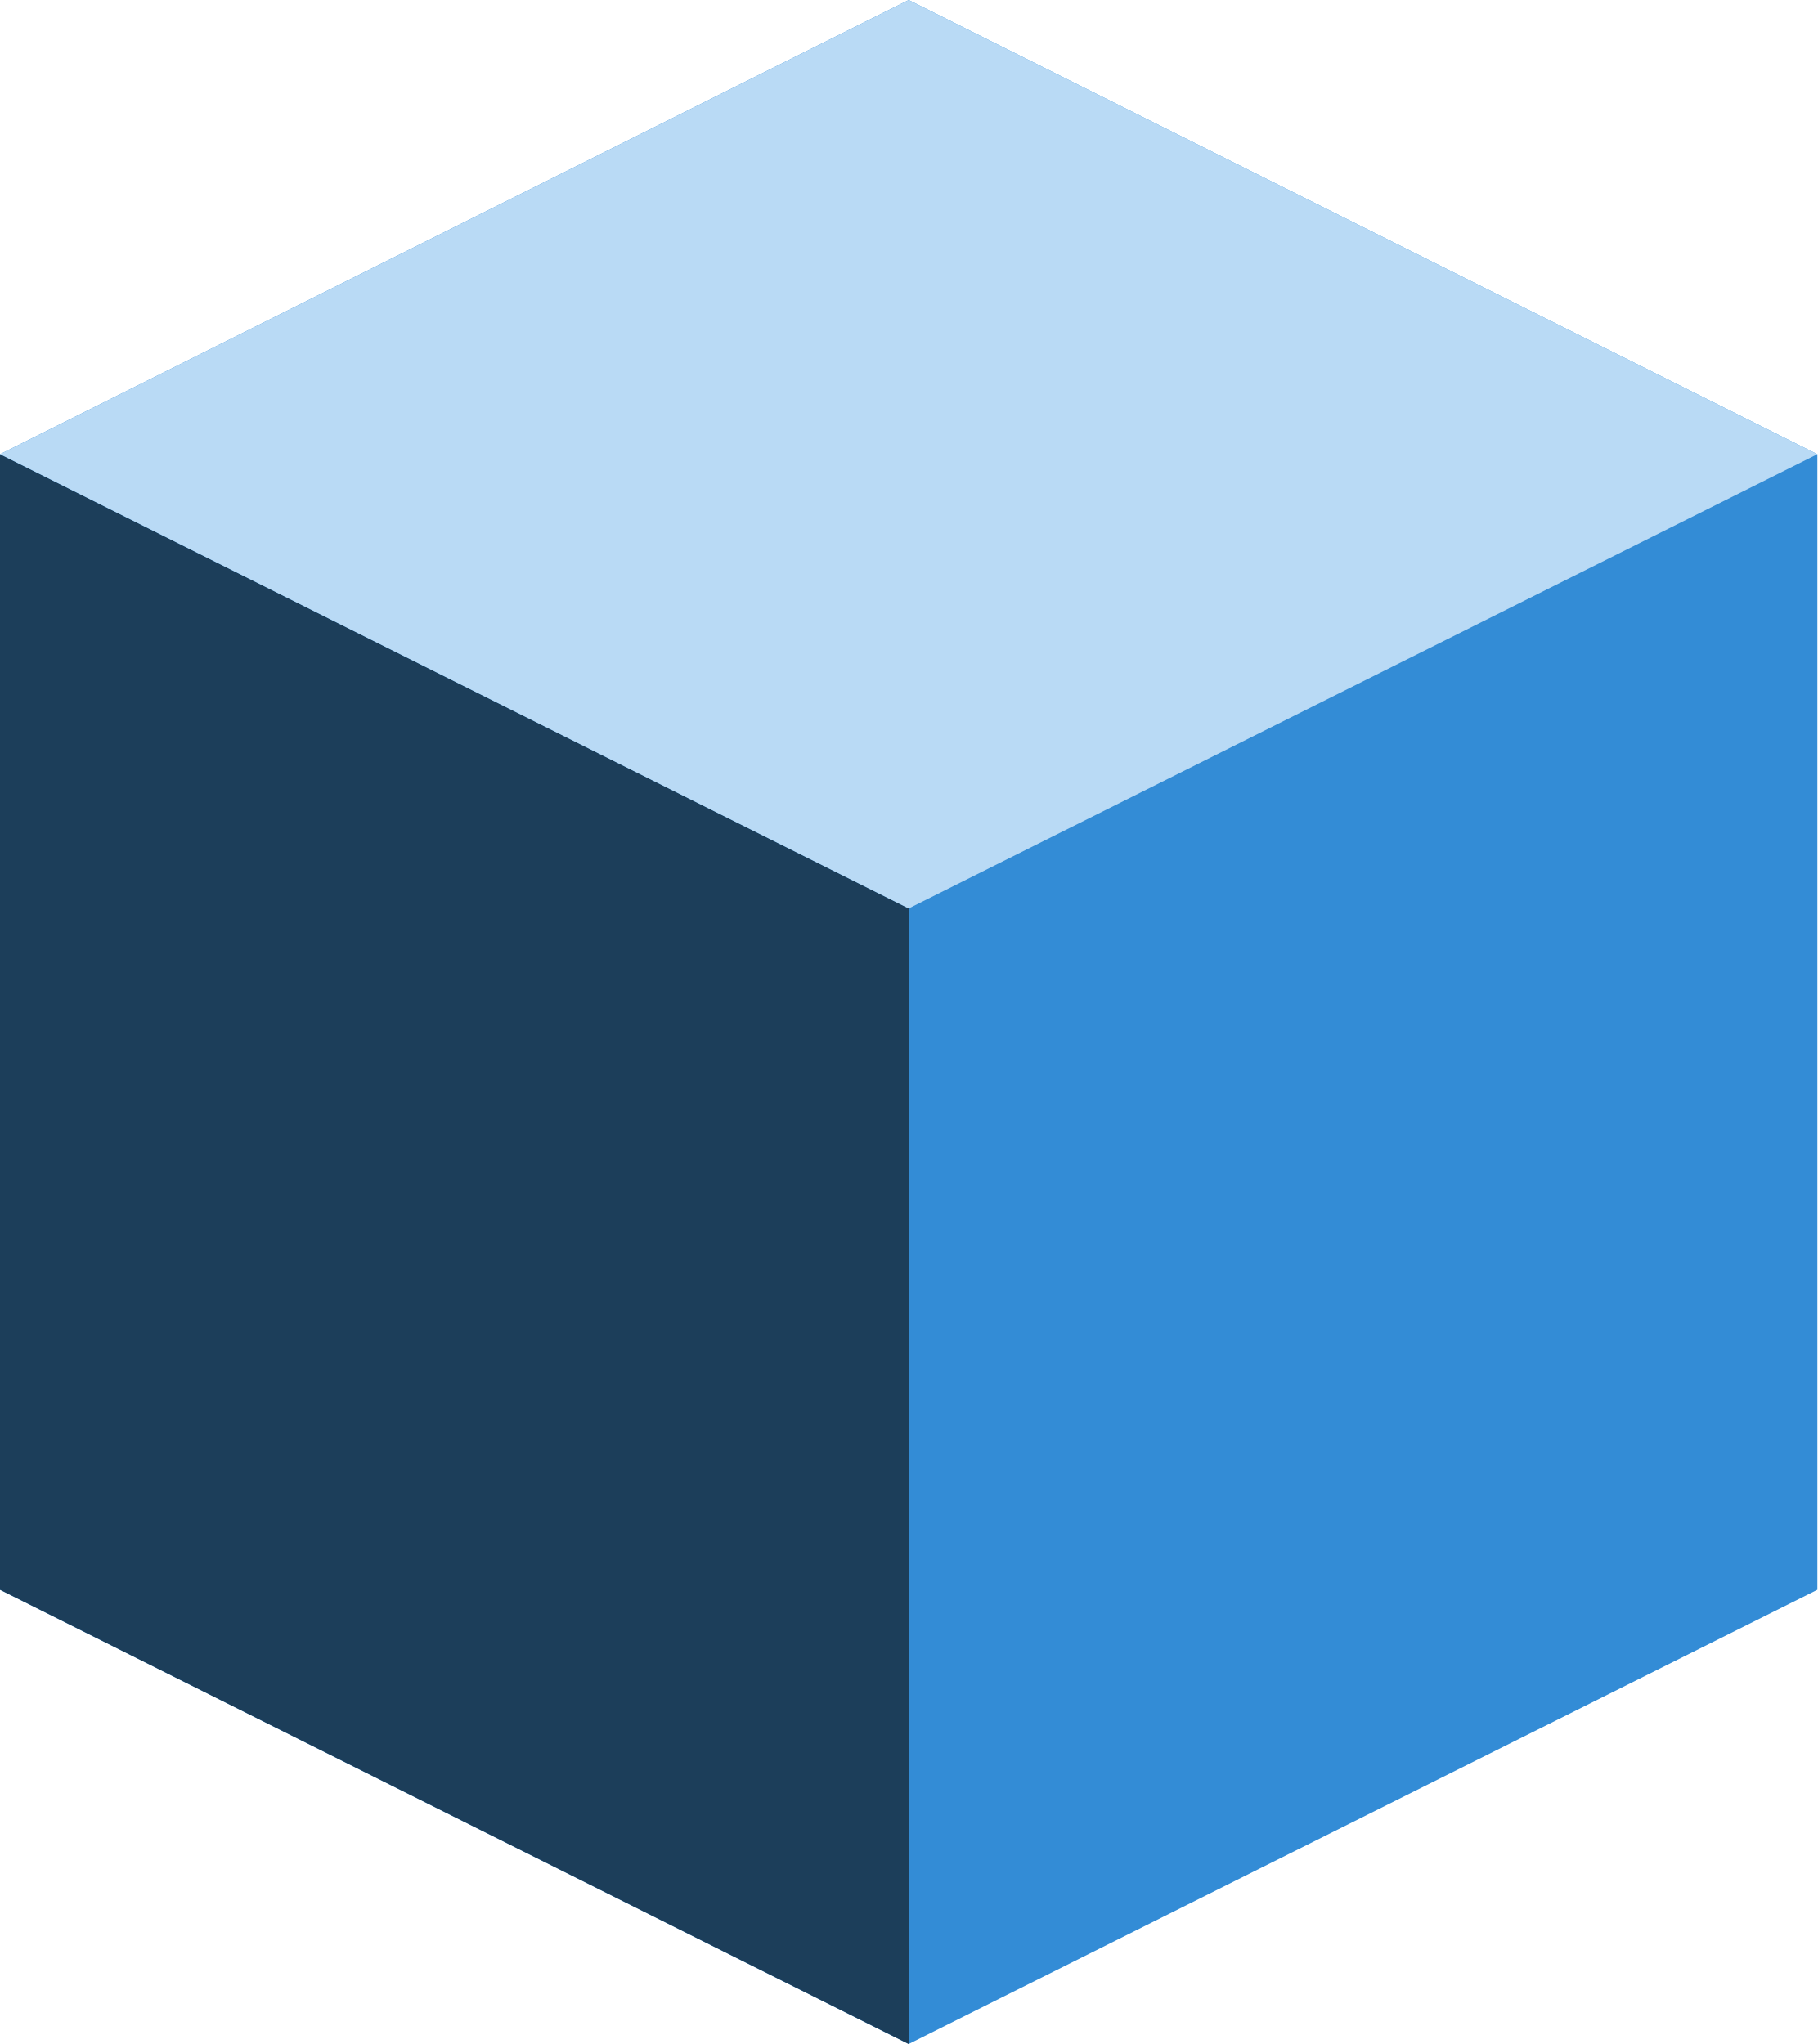
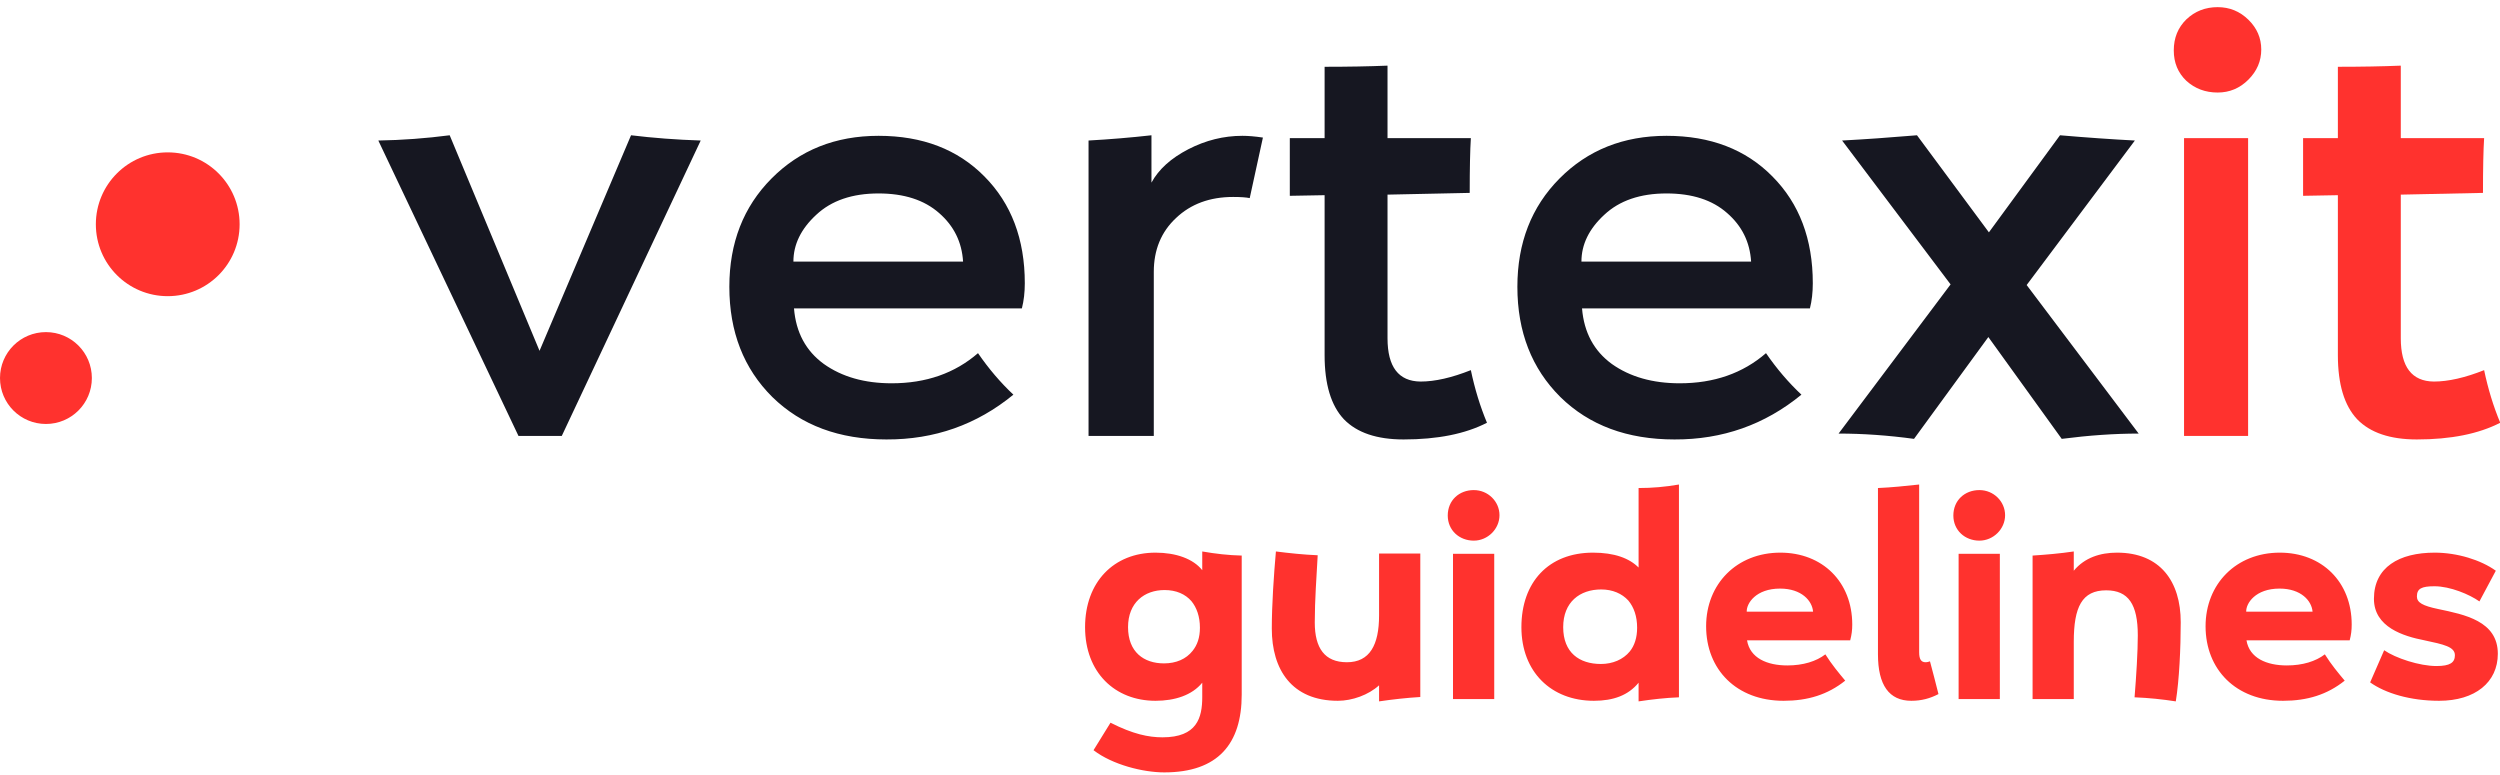
- <svg xmlns="http://www.w3.org/2000/svg" width="40px" height="45px" viewBox="0 0 40 45" version="1.1">
-   <defs />
-   <g id="Page-1" stroke="none" stroke-width="1" fill="none" fill-rule="evenodd">
-     <g id="04-docs-start" transform="translate(-170, -28)">
-       <g id="Group" transform="translate(170, 28)">
-         <polygon id="Rectangle-3-Copy" fill="#338CD6" points="20 0 40 10 40 35 20 45 0 35 0 10" />
-         <polygon id="Rectangle-3-Copy-2" fill="#1C3E5A" points="20 20 20 45 0 35 0 10" />
-         <polygon id="Rectangle-3" fill="#B9DAF5" points="20 0 40 10 20 20 0 10" />
-       </g>
-     </g>
+ <svg xmlns="http://www.w3.org/2000/svg" version="1.2" baseProfile="tiny-ps" viewBox="0 0 633 196" width="633" height="196">
+   <style>
+ 		tspan { white-space:pre }
+ 		.shp0 { fill: #161721 } 
+ 		.shp1 { fill: #ff322e } 
+ 	</style>
+   <g id="vertex-it">
+     <path id="Layer" fill-rule="evenodd" class="shp0" d="M136.61 88.83L159.78 34.25C165.37 34.93 171.24 35.38 177.42 35.58L142.24 110.38L131.28 110.38L95.79 35.58C101.87 35.48 107.89 35.03 113.86 34.25L136.61 88.83ZM258.74 78.09L201.04 78.09C201.53 84.17 204.05 88.85 208.6 92.16C213.19 95.42 218.91 97.05 225.78 97.05C234.47 97.05 241.75 94.51 247.63 89.42C250.35 93.37 253.33 96.87 256.59 99.93C247.31 107.54 236.59 111.32 224.44 111.27C212.5 111.27 202.87 107.69 195.56 100.53C188.3 93.32 184.67 84.02 184.67 72.61C184.67 61.5 188.23 52.37 195.34 45.21C202.5 37.99 211.53 34.39 222.45 34.39C233.56 34.39 242.49 37.82 249.26 44.68C256.07 51.54 259.48 60.56 259.48 71.72C259.48 74.04 259.23 76.16 258.74 78.09ZM200.89 66.24L243.85 66.24C243.55 61.3 241.53 57.2 237.78 53.94C234.02 50.63 228.91 48.98 222.45 48.98C215.78 48.98 210.52 50.78 206.67 54.39C202.82 57.94 200.89 61.89 200.89 66.24ZM275.62 110.38L275.62 35.58C281.01 35.28 286.31 34.84 291.55 34.25L291.55 46.24C293.37 42.88 296.48 40.07 300.88 37.79C305.28 35.52 309.84 34.39 314.58 34.39C316.01 34.39 317.74 34.53 319.77 34.83L316.43 50.16C315.54 49.97 314.14 49.87 312.22 49.87C306.34 49.87 301.52 51.64 297.77 55.2C294.02 58.7 292.14 63.25 292.14 68.83L292.14 110.38L275.62 110.38ZM326.58 34.98L335.39 34.98L335.39 16.91C341.37 16.91 346.67 16.81 351.32 16.62L351.32 34.98L372.42 34.98C372.23 38 372.13 42.61 372.13 48.84L351.32 49.28L351.32 85.65C351.32 92.9 354.11 96.55 359.68 96.61C363.34 96.61 367.58 95.64 372.42 93.72C373.41 98.45 374.77 102.9 376.5 107.04C371.02 109.86 363.98 111.27 355.39 111.27C348.63 111.27 343.59 109.57 340.28 106.16C337.02 102.7 335.39 97.3 335.39 89.94L335.39 49.42L326.58 49.58L326.58 34.98ZM458.27 78.09L400.57 78.09C401.07 84.17 403.58 88.85 408.12 92.16C412.72 95.42 418.45 97.05 425.31 97.05C434 97.05 441.28 94.51 447.15 89.42C449.87 93.37 452.86 96.87 456.12 99.93C446.84 107.54 436.12 111.32 423.98 111.27C412.02 111.27 402.39 107.69 395.09 100.53C387.83 93.32 384.2 84.02 384.2 72.61C384.2 61.5 387.76 52.37 394.86 45.21C402.02 37.99 411.06 34.39 421.97 34.39C433.08 34.39 442.02 37.82 448.78 44.68C455.6 51.54 459 60.56 459 71.72C459 74.04 458.76 76.16 458.27 78.09ZM400.42 66.24L443.38 66.24C443.08 61.3 441.06 57.2 437.3 53.94C433.56 50.63 428.45 48.98 421.97 48.98C415.31 48.98 410.05 50.78 406.2 54.39C402.35 57.94 400.42 61.89 400.42 66.24ZM465.53 109.78L493.89 72.01L466.42 35.58C472.09 35.28 478.41 34.84 485.38 34.25L503.59 58.83L521.59 34.25C528.45 34.84 534.77 35.28 540.55 35.58L513.15 72.17L541.51 109.78C535.44 109.78 528.95 110.23 522.03 111.12L503.45 85.34L484.63 111.12C478.06 110.23 471.7 109.78 465.53 109.78Z" />
+     <path id="Layer" class="shp1" d="M561.51 1.81C564.53 1.81 567.12 2.87 569.29 4.99C571.46 7.11 572.55 9.63 572.55 12.54C572.55 15.46 571.46 18 569.29 20.17C567.12 22.34 564.53 23.43 561.51 23.43C558.4 23.43 555.76 22.44 553.58 20.46C551.46 18.44 550.4 15.87 550.4 12.77C550.4 9.6 551.46 6.99 553.58 4.91C555.76 2.84 558.4 1.81 561.51 1.81ZM553 34.98L569.22 34.98L569.22 110.38L553 110.38L553 34.98ZM583.14 34.98L591.95 34.98L591.95 16.91C597.92 16.91 603.23 16.81 607.88 16.62L607.88 34.98L628.98 34.98C628.79 38 628.69 42.61 628.69 48.84L607.88 49.28L607.88 85.65C607.88 92.9 610.67 96.55 616.25 96.61C619.9 96.61 624.15 95.64 628.98 93.72C629.97 98.45 631.33 102.9 633.06 107.04C627.58 109.86 620.54 111.27 611.95 111.27C605.18 111.27 600.15 109.57 596.84 106.16C593.58 102.7 591.95 97.3 591.95 89.94L591.95 49.42L583.14 49.58L583.14 34.98Z" />
+     <path id="Layer" class="shp1" d="M11.63 107.35C5.2 107.35 0 102.15 0 95.72C0 89.29 5.2 84.09 11.63 84.09C18.06 84.09 23.26 89.29 23.26 95.72C23.26 102.15 18.06 107.35 11.63 107.35Z" />
+     <path id="Layer" class="shp1" d="M42.47 74.99C32.41 74.99 24.27 66.85 24.27 56.79C24.27 46.72 32.41 38.58 42.47 38.58C52.53 38.58 60.67 46.72 60.67 56.79C60.67 66.85 52.53 74.99 42.47 74.99Z" />
  </g>
+   <path id="guidelines" fill="#ff322e" aria-label="guidelines" d="M281.18 182.99L276.88 189.95C281.69 193.65 289.46 195.57 294.79 195.57C308.41 195.57 314.4 188.32 314.4 175.89L314.4 140.67C311 140.59 307.82 140.22 304.41 139.63L304.41 144.37C302.12 141.48 297.75 139.93 292.57 139.93C281.99 139.93 274.74 147.4 274.74 158.8C274.74 170.27 282.29 177.44 292.57 177.44C297.46 177.44 301.82 176.04 304.41 172.86L304.41 176.48C304.41 181.74 303.08 186.69 294.35 186.69C290.8 186.69 286.87 185.88 281.18 182.99ZM303.82 158.94C303.82 161.46 303.15 163.31 301.97 164.79C300.34 166.86 297.83 167.97 294.72 167.97C289.61 167.97 285.62 165.09 285.62 158.8C285.62 152.58 289.76 149.4 294.87 149.4C297.83 149.4 300.12 150.43 301.67 152.21C303.01 153.84 303.82 156.13 303.82 158.94ZM359.62 176.48L359.62 140.15L349.18 140.15L349.18 155.84C349.18 163.31 346.81 167.68 341.04 167.68C335.42 167.68 332.9 164.12 332.9 157.61C332.9 151.84 333.35 146.07 333.64 140.59C330.02 140.44 326.54 140.07 323.06 139.63C322.54 145.48 322.02 153.1 322.02 159.17C322.02 169.53 327.06 177.44 338.75 177.44C342.37 177.44 346.52 175.96 349.18 173.52L349.18 177.59C352.73 177.07 356.06 176.7 359.62 176.48ZM373.16 124.09C369.46 124.09 366.57 126.68 366.57 130.53C366.57 134.3 369.53 136.89 373.16 136.89C376.71 136.89 379.67 133.93 379.67 130.45C379.67 126.98 376.78 124.09 373.16 124.09ZM378.34 140.22L367.9 140.22L367.9 177L378.34 177ZM425.11 176.56L425.11 122.68C421.63 123.28 418.37 123.57 414.89 123.57L414.89 143.7C412.53 141.33 408.75 139.93 403.35 139.93C392.1 139.93 385.22 147.4 385.22 158.8C385.22 170.12 392.77 177.44 403.57 177.44C408.53 177.44 412.3 176.04 414.89 172.86L414.89 177.59C418.37 177.07 421.63 176.7 425.11 176.56ZM405.42 149.25C408.31 149.25 410.68 150.29 412.3 152.06C413.71 153.76 414.52 156.06 414.52 158.94C414.52 161.46 413.86 163.46 412.67 164.94C410.97 167.01 408.31 168.12 405.35 168.12C399.87 168.12 395.8 165.23 395.8 158.8C395.8 152.43 400.02 149.25 405.42 149.25ZM442.35 162.13L468.47 162.13C468.84 160.72 468.99 159.54 468.99 158.13C468.99 147.33 461.44 139.93 450.78 139.93C439.76 139.93 431.99 147.84 431.99 158.57C431.99 169.53 439.68 177.44 451.6 177.44C457.74 177.44 462.77 175.89 467.21 172.34C465.66 170.49 463.81 168.27 462.18 165.68C459.89 167.45 456.56 168.49 452.56 168.49C447.45 168.49 443.09 166.64 442.35 162.13ZM459.07 154.87L442.27 154.87C442.2 152.73 444.64 149.03 450.71 149.03C456.19 149.03 458.85 152.14 459.07 154.87ZM475.5 123.57L475.5 165.68C475.5 173.45 478.31 177.44 483.94 177.44C486.53 177.44 488.67 176.85 490.82 175.74C490.15 173 489.41 170.27 488.67 167.45C488.45 167.53 488.01 167.68 487.56 167.68C486.45 167.68 485.93 166.94 485.93 165.16L485.93 122.68C482.46 123.05 478.98 123.42 475.5 123.57ZM501.18 124.09C497.48 124.09 494.59 126.68 494.59 130.53C494.59 134.3 497.55 136.89 501.18 136.89C504.73 136.89 507.69 133.93 507.69 130.45C507.69 126.98 504.8 124.09 501.18 124.09ZM506.36 140.22L495.92 140.22L495.92 177L506.36 177ZM514.65 140.67L514.65 177L525.08 177L525.08 162.5C525.08 153.69 527.15 149.47 533.29 149.47C538.92 149.47 541.29 153.02 541.29 160.87C541.29 165.01 540.92 171.01 540.47 176.56C544.1 176.7 547.58 177.07 550.91 177.59C551.79 172.19 552.16 164.05 552.16 157.54C552.16 147.25 546.98 139.93 536.03 139.93C531.81 139.93 527.82 141.18 525.08 144.51L525.08 139.63C521.53 140.15 518.2 140.44 514.65 140.67ZM568.81 162.13L594.94 162.13C595.31 160.72 595.45 159.54 595.45 158.13C595.45 147.33 587.91 139.93 577.25 139.93C566.22 139.93 558.45 147.84 558.45 158.57C558.45 169.53 566.15 177.44 578.06 177.44C584.21 177.44 589.24 175.89 593.68 172.34C592.12 170.49 590.27 168.27 588.65 165.68C586.35 167.45 583.02 168.49 579.03 168.49C573.92 168.49 569.55 166.64 568.81 162.13ZM585.54 154.87L568.74 154.87C568.67 152.73 571.11 149.03 577.18 149.03C582.65 149.03 585.32 152.14 585.54 154.87ZM603.67 164.64L600.12 172.78C603.96 175.52 610.25 177.44 617.58 177.44C626.68 177.44 632.45 172.78 632.45 165.53C632.45 157.24 624.02 155.61 617.36 154.21C613.44 153.39 611.96 152.58 611.96 151.03C611.96 149.03 613.14 148.44 616.4 148.44C620.39 148.44 625.28 150.51 627.79 152.28L631.94 144.51C628.16 141.78 622.17 139.93 616.47 139.93C607.44 139.93 601.08 143.63 601.08 151.62C601.08 158.8 608.55 161.09 613.88 162.13C618.69 163.16 621.58 163.75 621.58 165.9C621.58 167.75 620.39 168.64 616.91 168.64C612.62 168.64 606.55 166.64 603.67 164.64Z" />
</svg>
